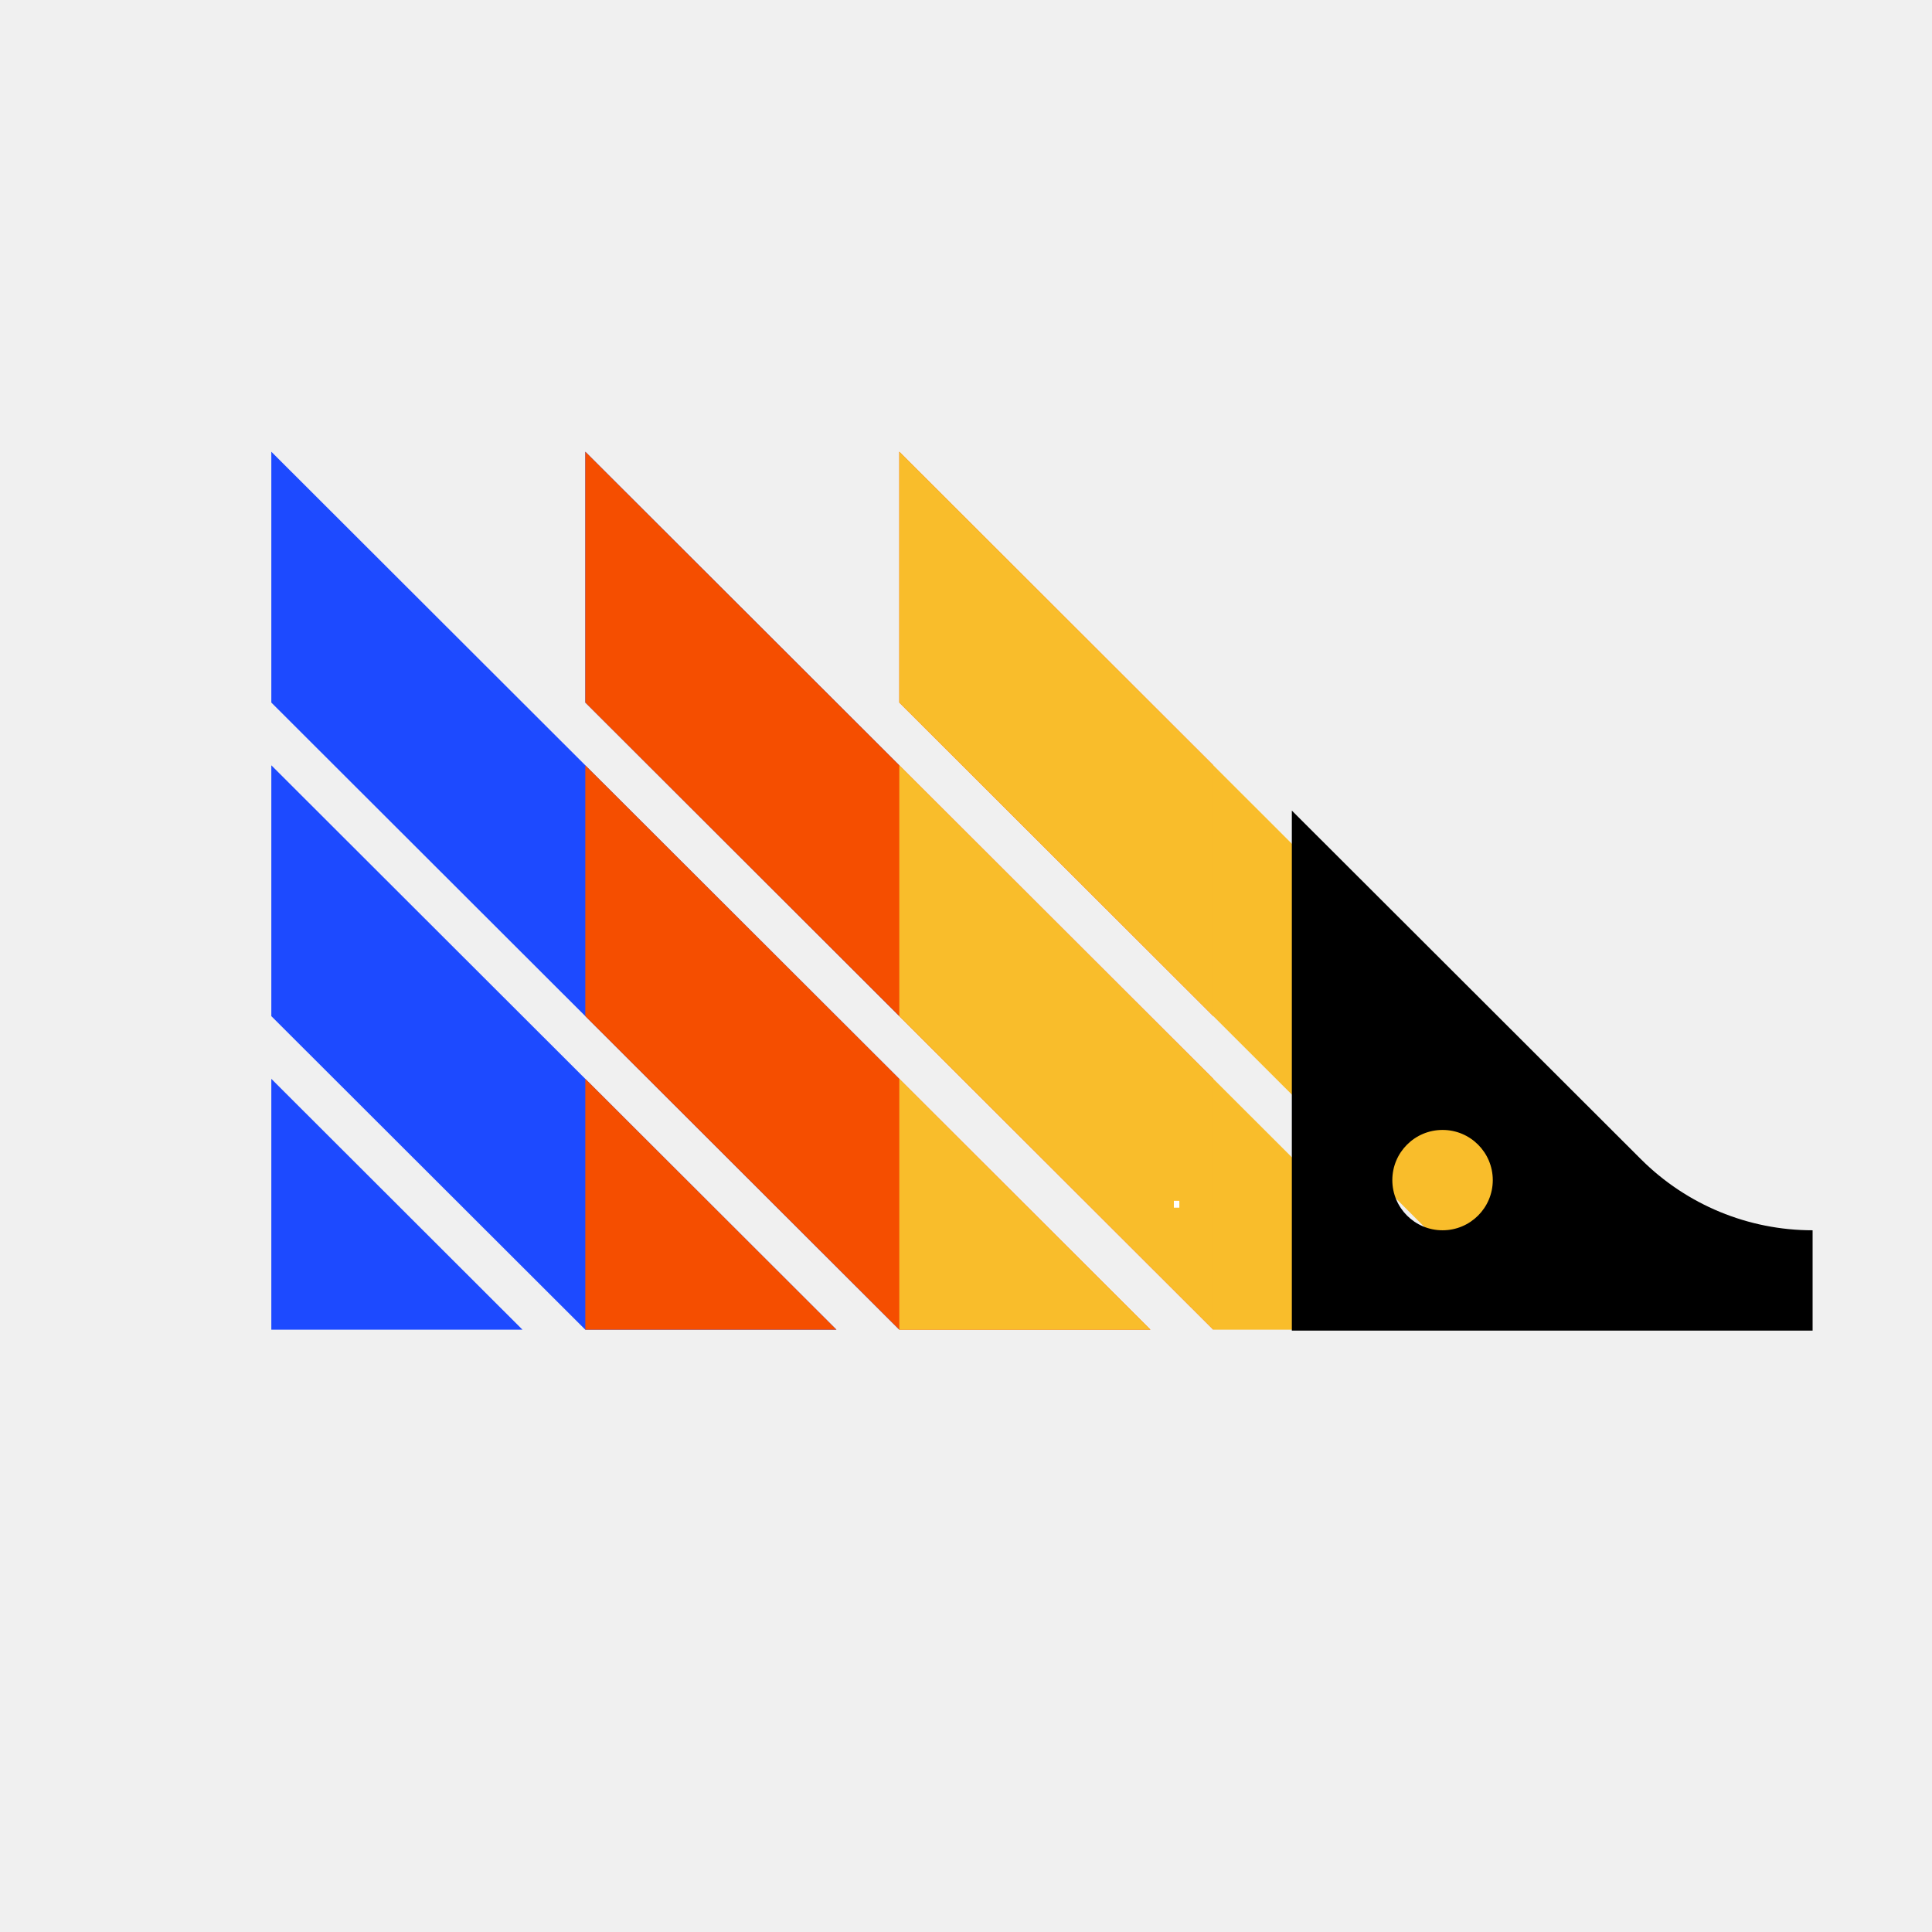
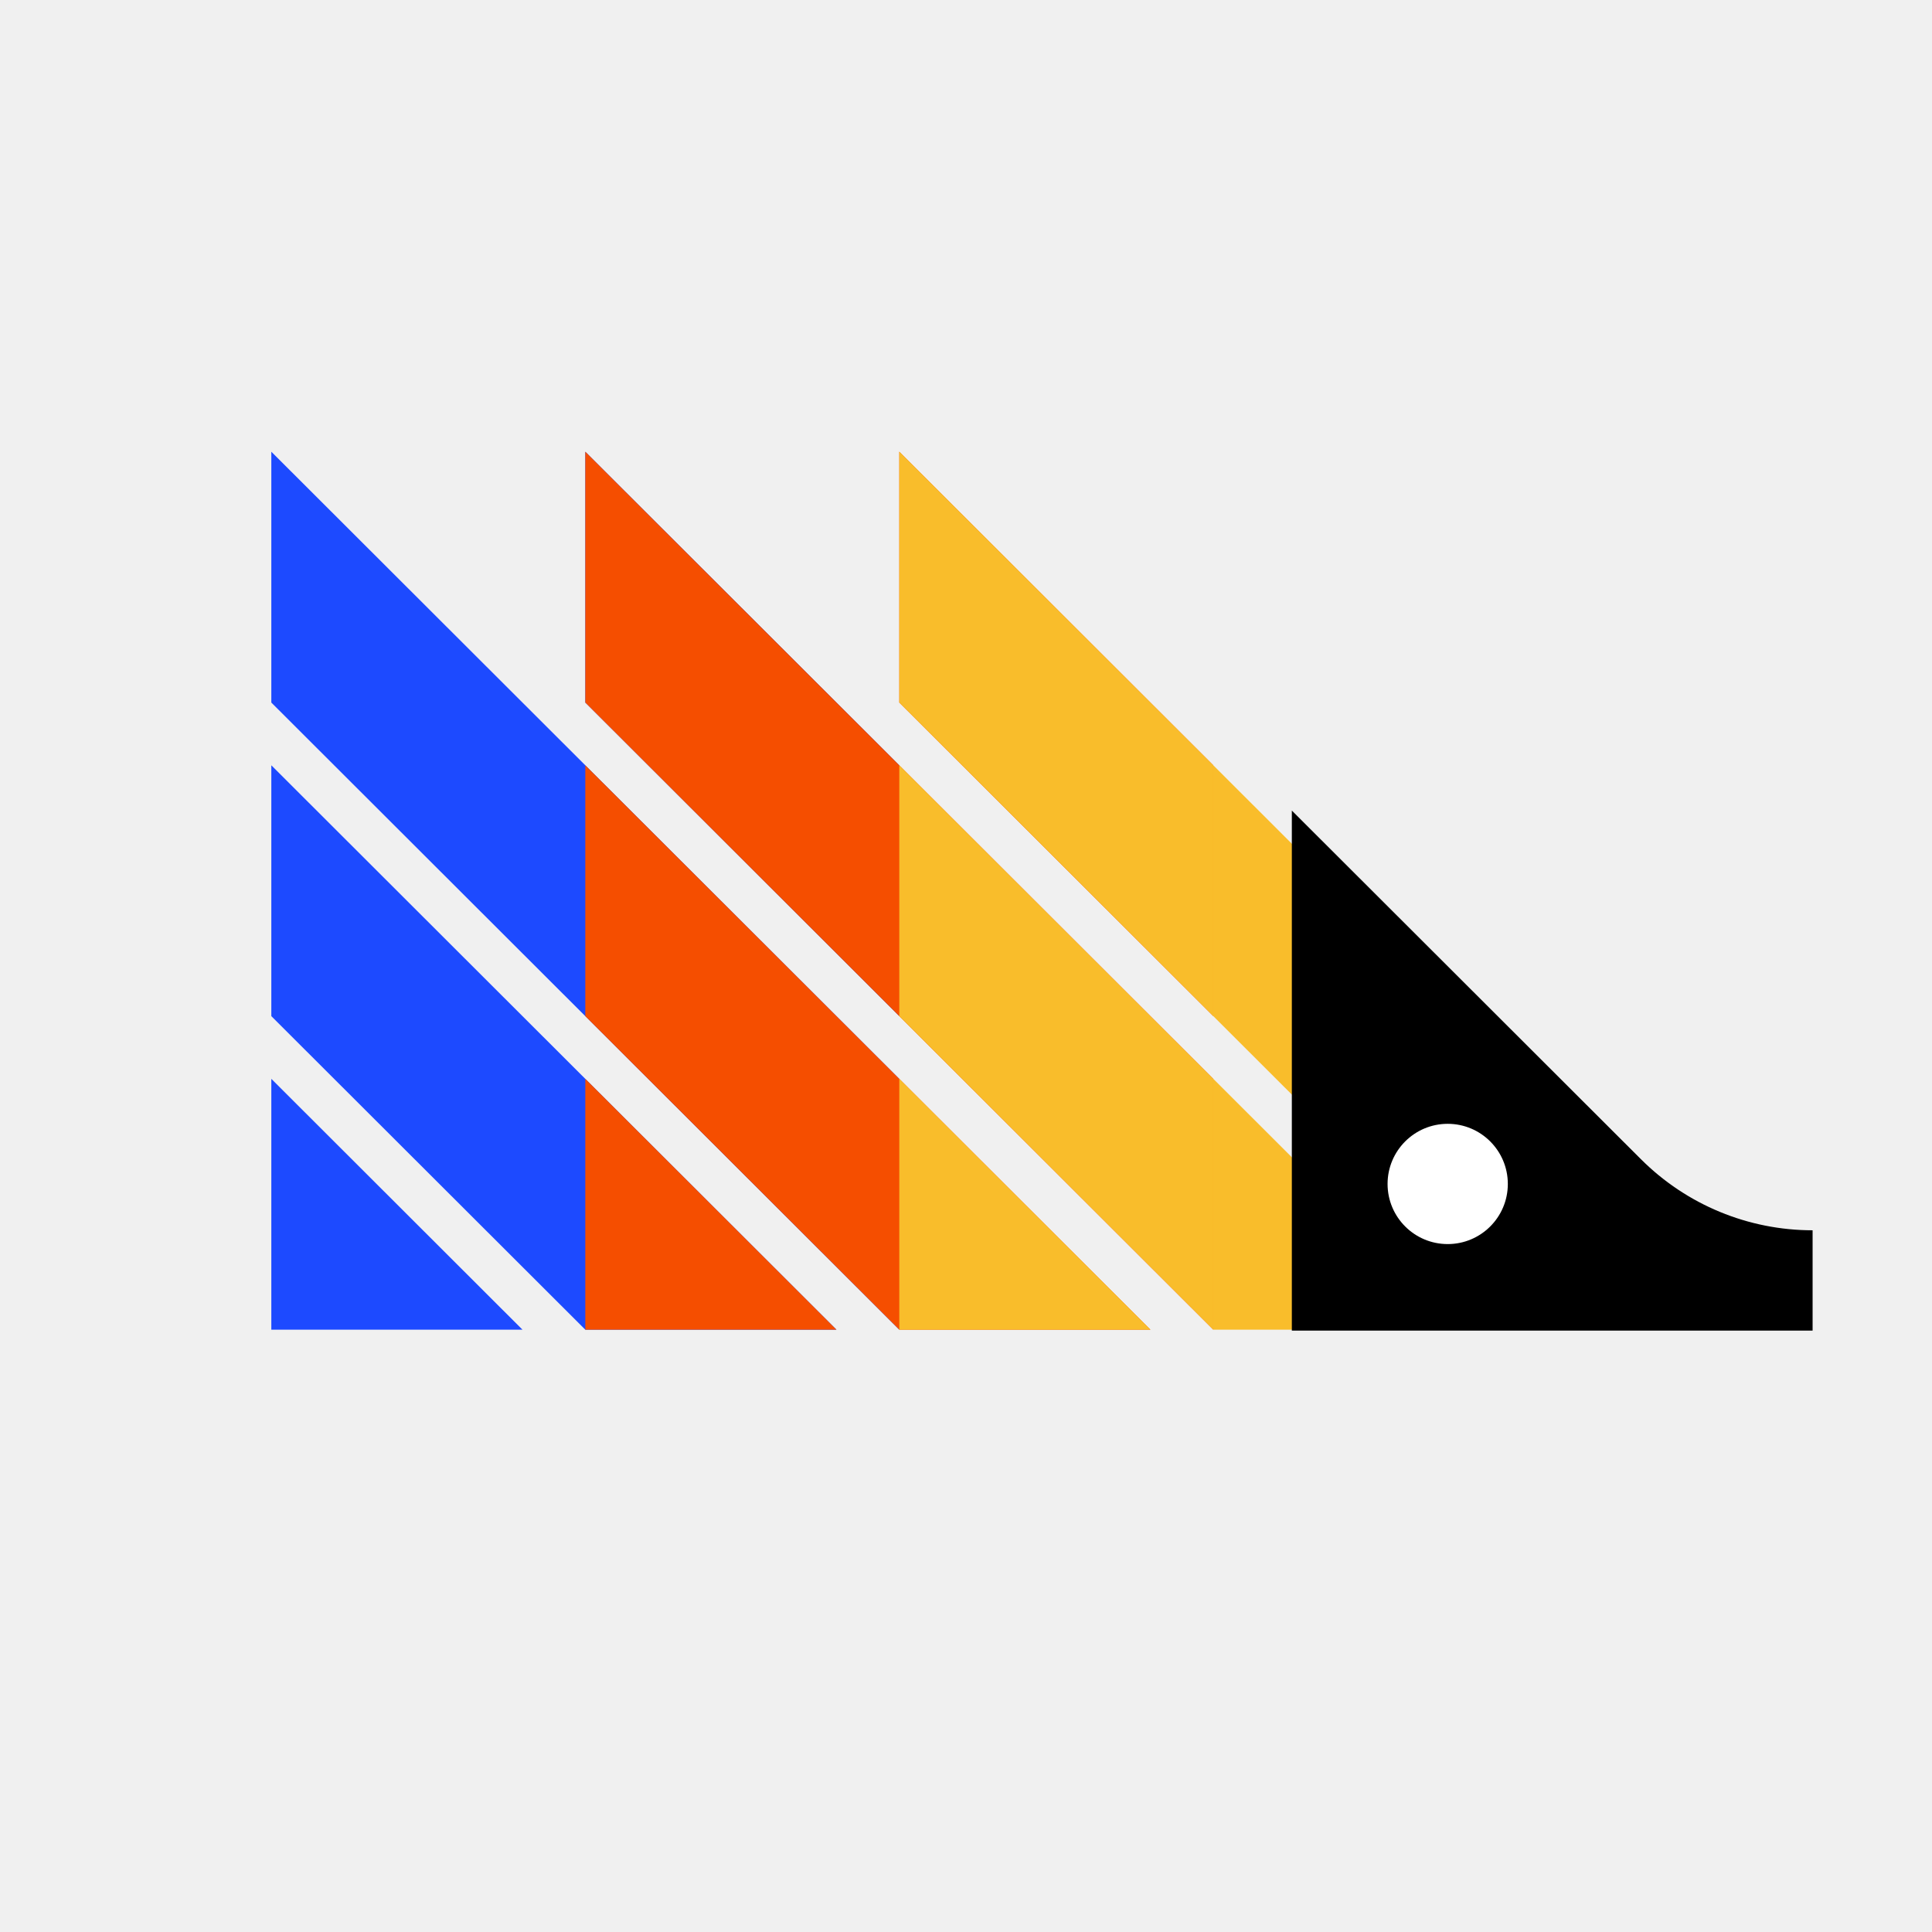
<svg xmlns="http://www.w3.org/2000/svg" width="131" height="131" fill="none" version="1.1" id="svg8">
  <defs id="defs12" />
  <path d="m 18.397,90.161 h 17.032 l -17.032,-17.01 z m 21.29,-38.27 -21.29,-21.262 v 17.008 l 21.29,21.263 v -17.01 z m -21.29,0 v 17.009 l 21.29,21.26 v -17.007 z m 42.58,0 -21.29,-21.262 v 17.008 l 21.29,21.262 v -17.01 z m -21.29,38.27 h 17.03 l -17.03,-17.01 z m 0,-38.27 v 17.009 l 21.29,21.26 v -17.007 z" fill="#000" id="path6" style="fill:#1d4aff;fill-opacity:1" />
  <path d="m 39.687,90.161 h 17.032 l -17.032,-17.01 z m 21.29,-38.27 -21.29,-21.262 v 17.008 l 21.29,21.263 v -17.01 z m -21.29,0 v 17.009 l 21.29,21.26 V 73.153 Z m 42.58,0 -21.29,-21.262 v 17.008 l 21.29,21.262 v -17.01 z m -21.29,38.27 h 17.03 l -17.03,-17.01 z m 0,-38.27 v 17.009 l 21.29,21.26 V 73.153 Z" fill="#000" id="path6-6" style="fill:#f54e00;fill-opacity:1" />
  <path style="fill:#f9bd2b;fill-opacity:1" d="m 82.267,51.889 v 17.009 l 21.29,21.26 v -17.007 z" id="path2923" />
  <path style="fill:#f9bd2b;fill-opacity:1" d="m 82.267,90.159 h 17.03 l -17.03,-17.01 z" id="path2921" />
  <path style="fill:#f9bd2b;fill-opacity:1" d="m 60.977,51.889 v 17.009 l 21.29,21.26 v -17.007 z" id="path2917" />
  <path style="fill:#f9bd2b;fill-opacity:1" d="m 82.267,51.889 -21.29,-21.262 v 17.008 l 21.29,21.263 v -17.01 z" id="path2915" />
  <path style="fill:#f9bd2b;fill-opacity:1" d="m 60.977,90.159 h 17.032 l -17.032,-17.01 z" id="path6-8" />
-   <rect style="fill:#ffffff;stroke-width:0.016" id="rect2804" width="0.372" height="0.465" x="79.594" y="81.422" />
  <path fill-rule="evenodd" clip-rule="evenodd" d="m 111.275,78.61 a 16.457,16.457 0 0 0 11.629,4.81 v 6.803 H 87.594 V 54.962 L 111.275,78.611 Z m -10.056,1.408 a 3.404,3.404 0 0 1 -3.406,3.402 3.404,3.404 0 0 1 -3.406,-3.402 3.404,3.404 0 0 1 3.406,-3.402 3.404,3.404 0 0 1 3.406,3.402 z" fill="#000000" id="path4" style="fill:#000000;fill-opacity:1" />
+   <circle style="opacity:1;fill:#ffffff;stroke-width:1.16" id="path2820" cx="98.162" cy="80.278" r="4.077" />
</svg>
